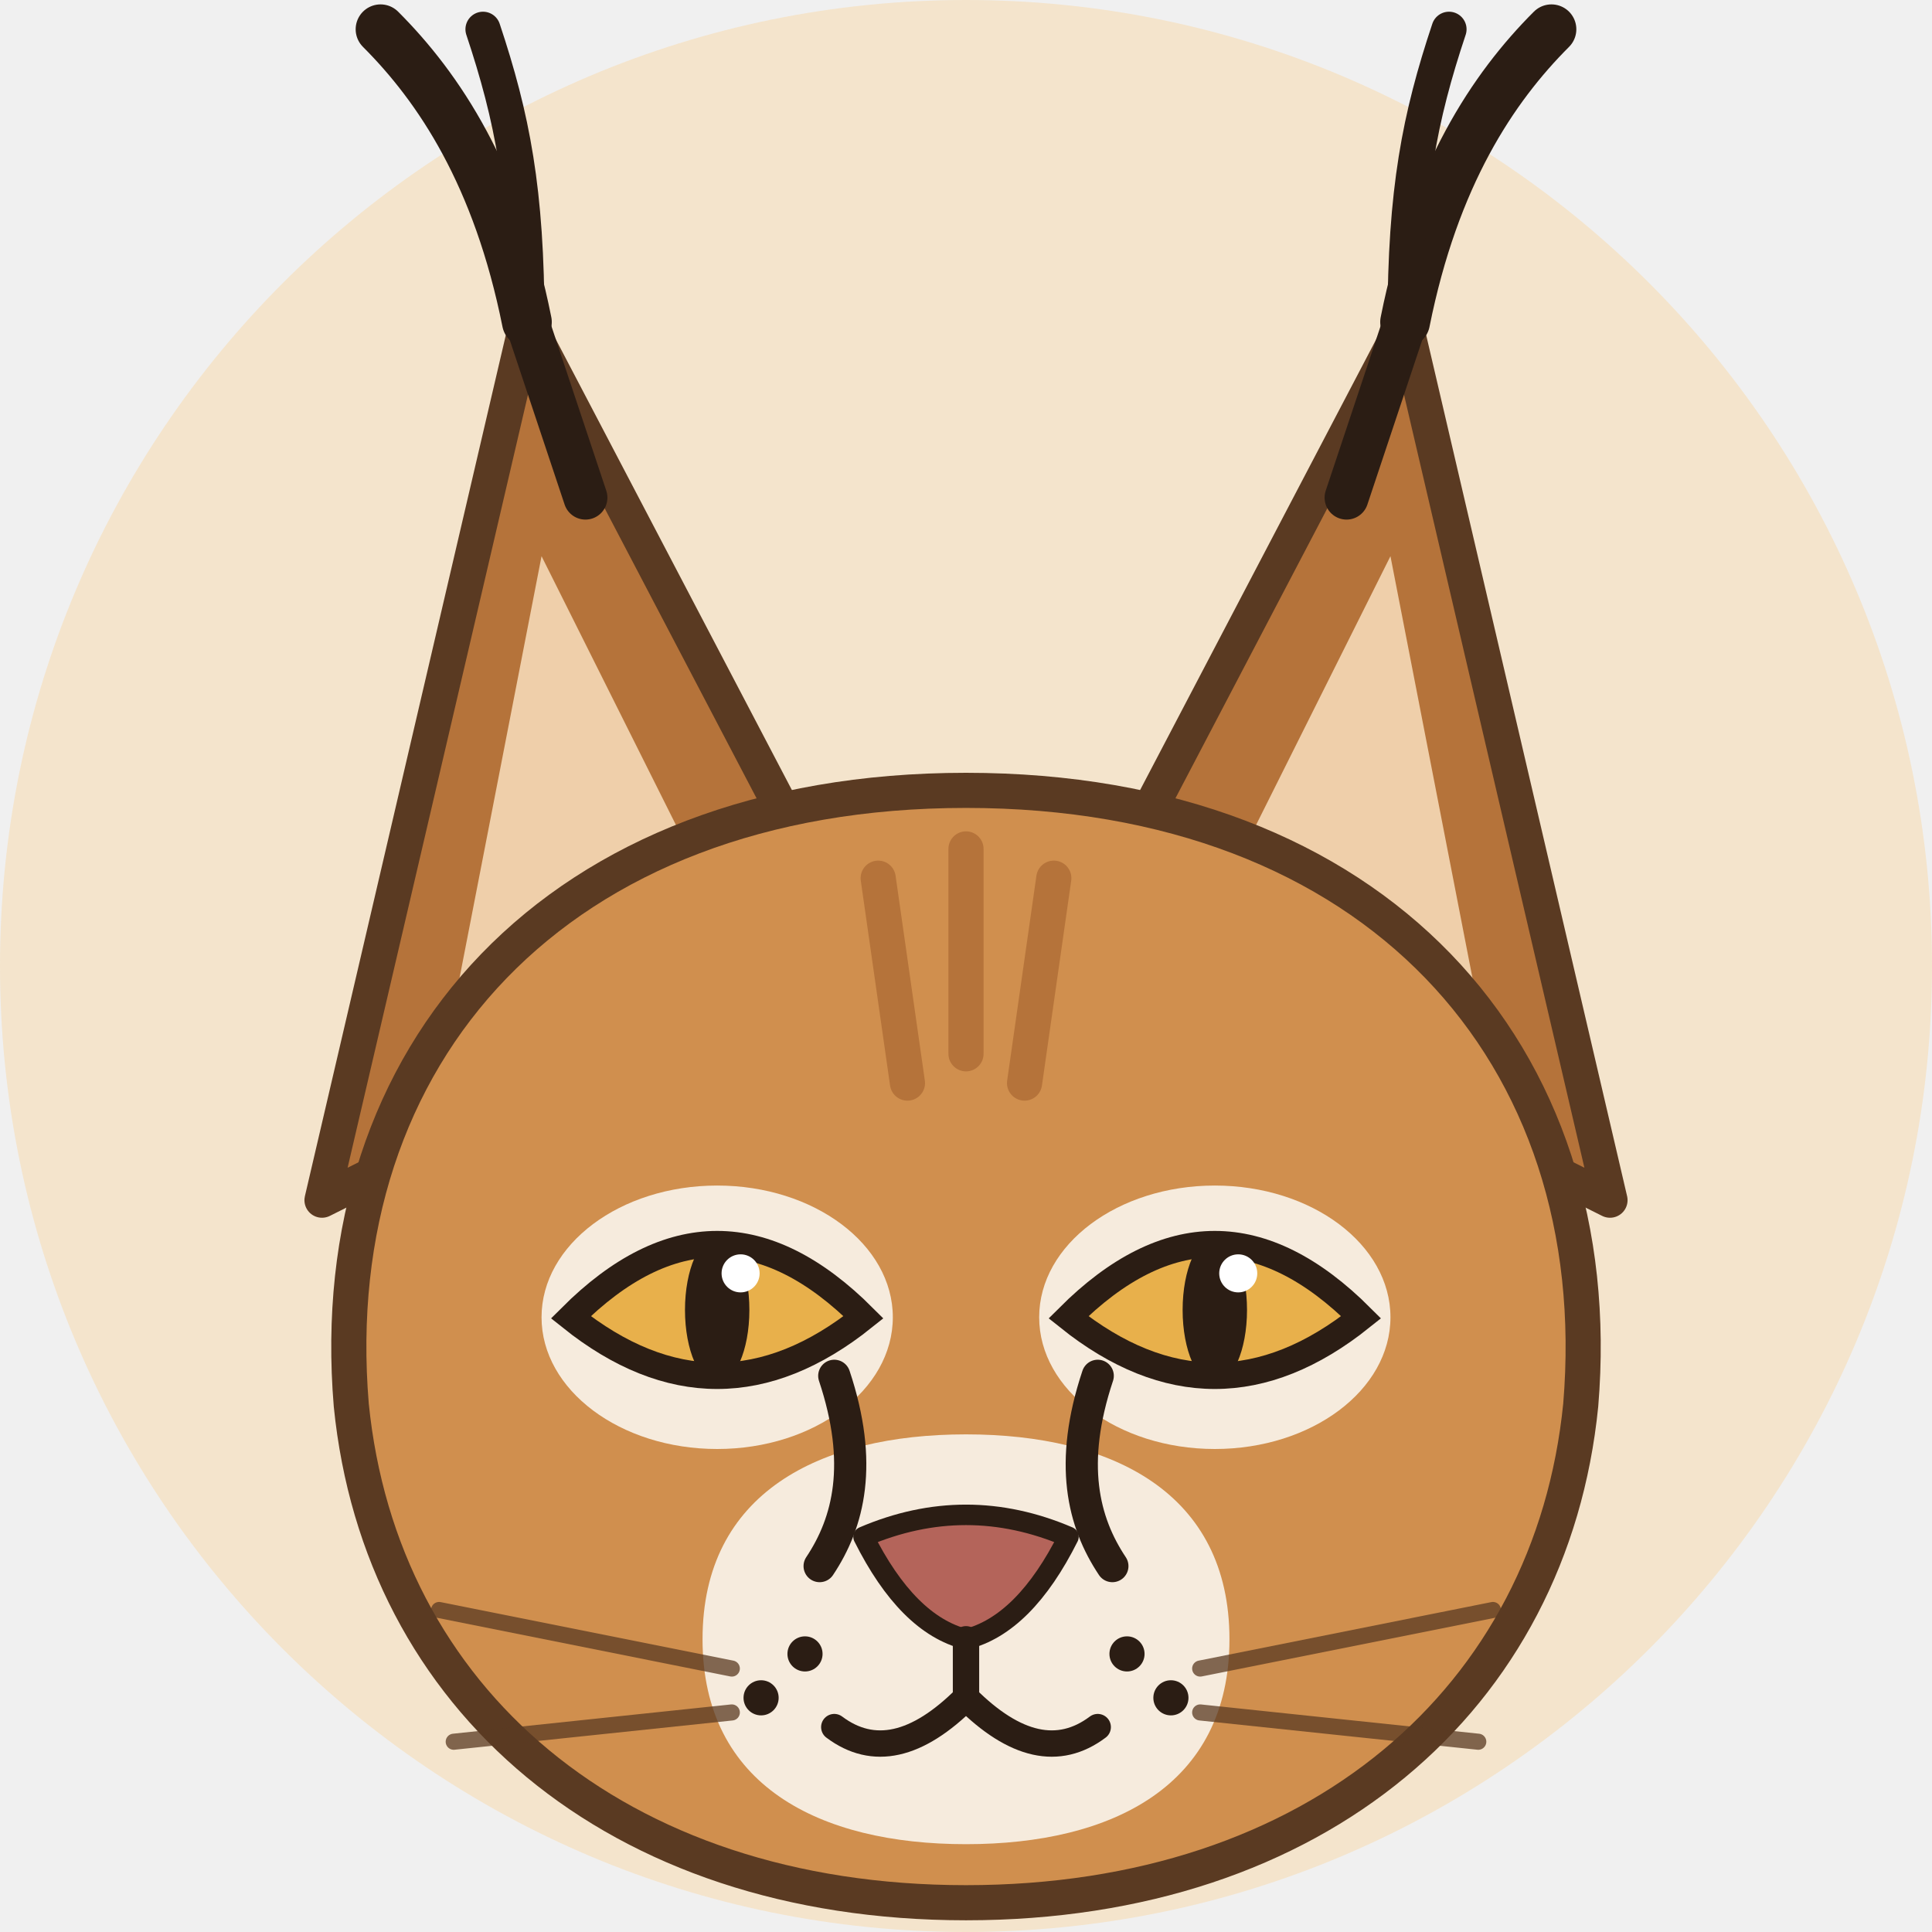
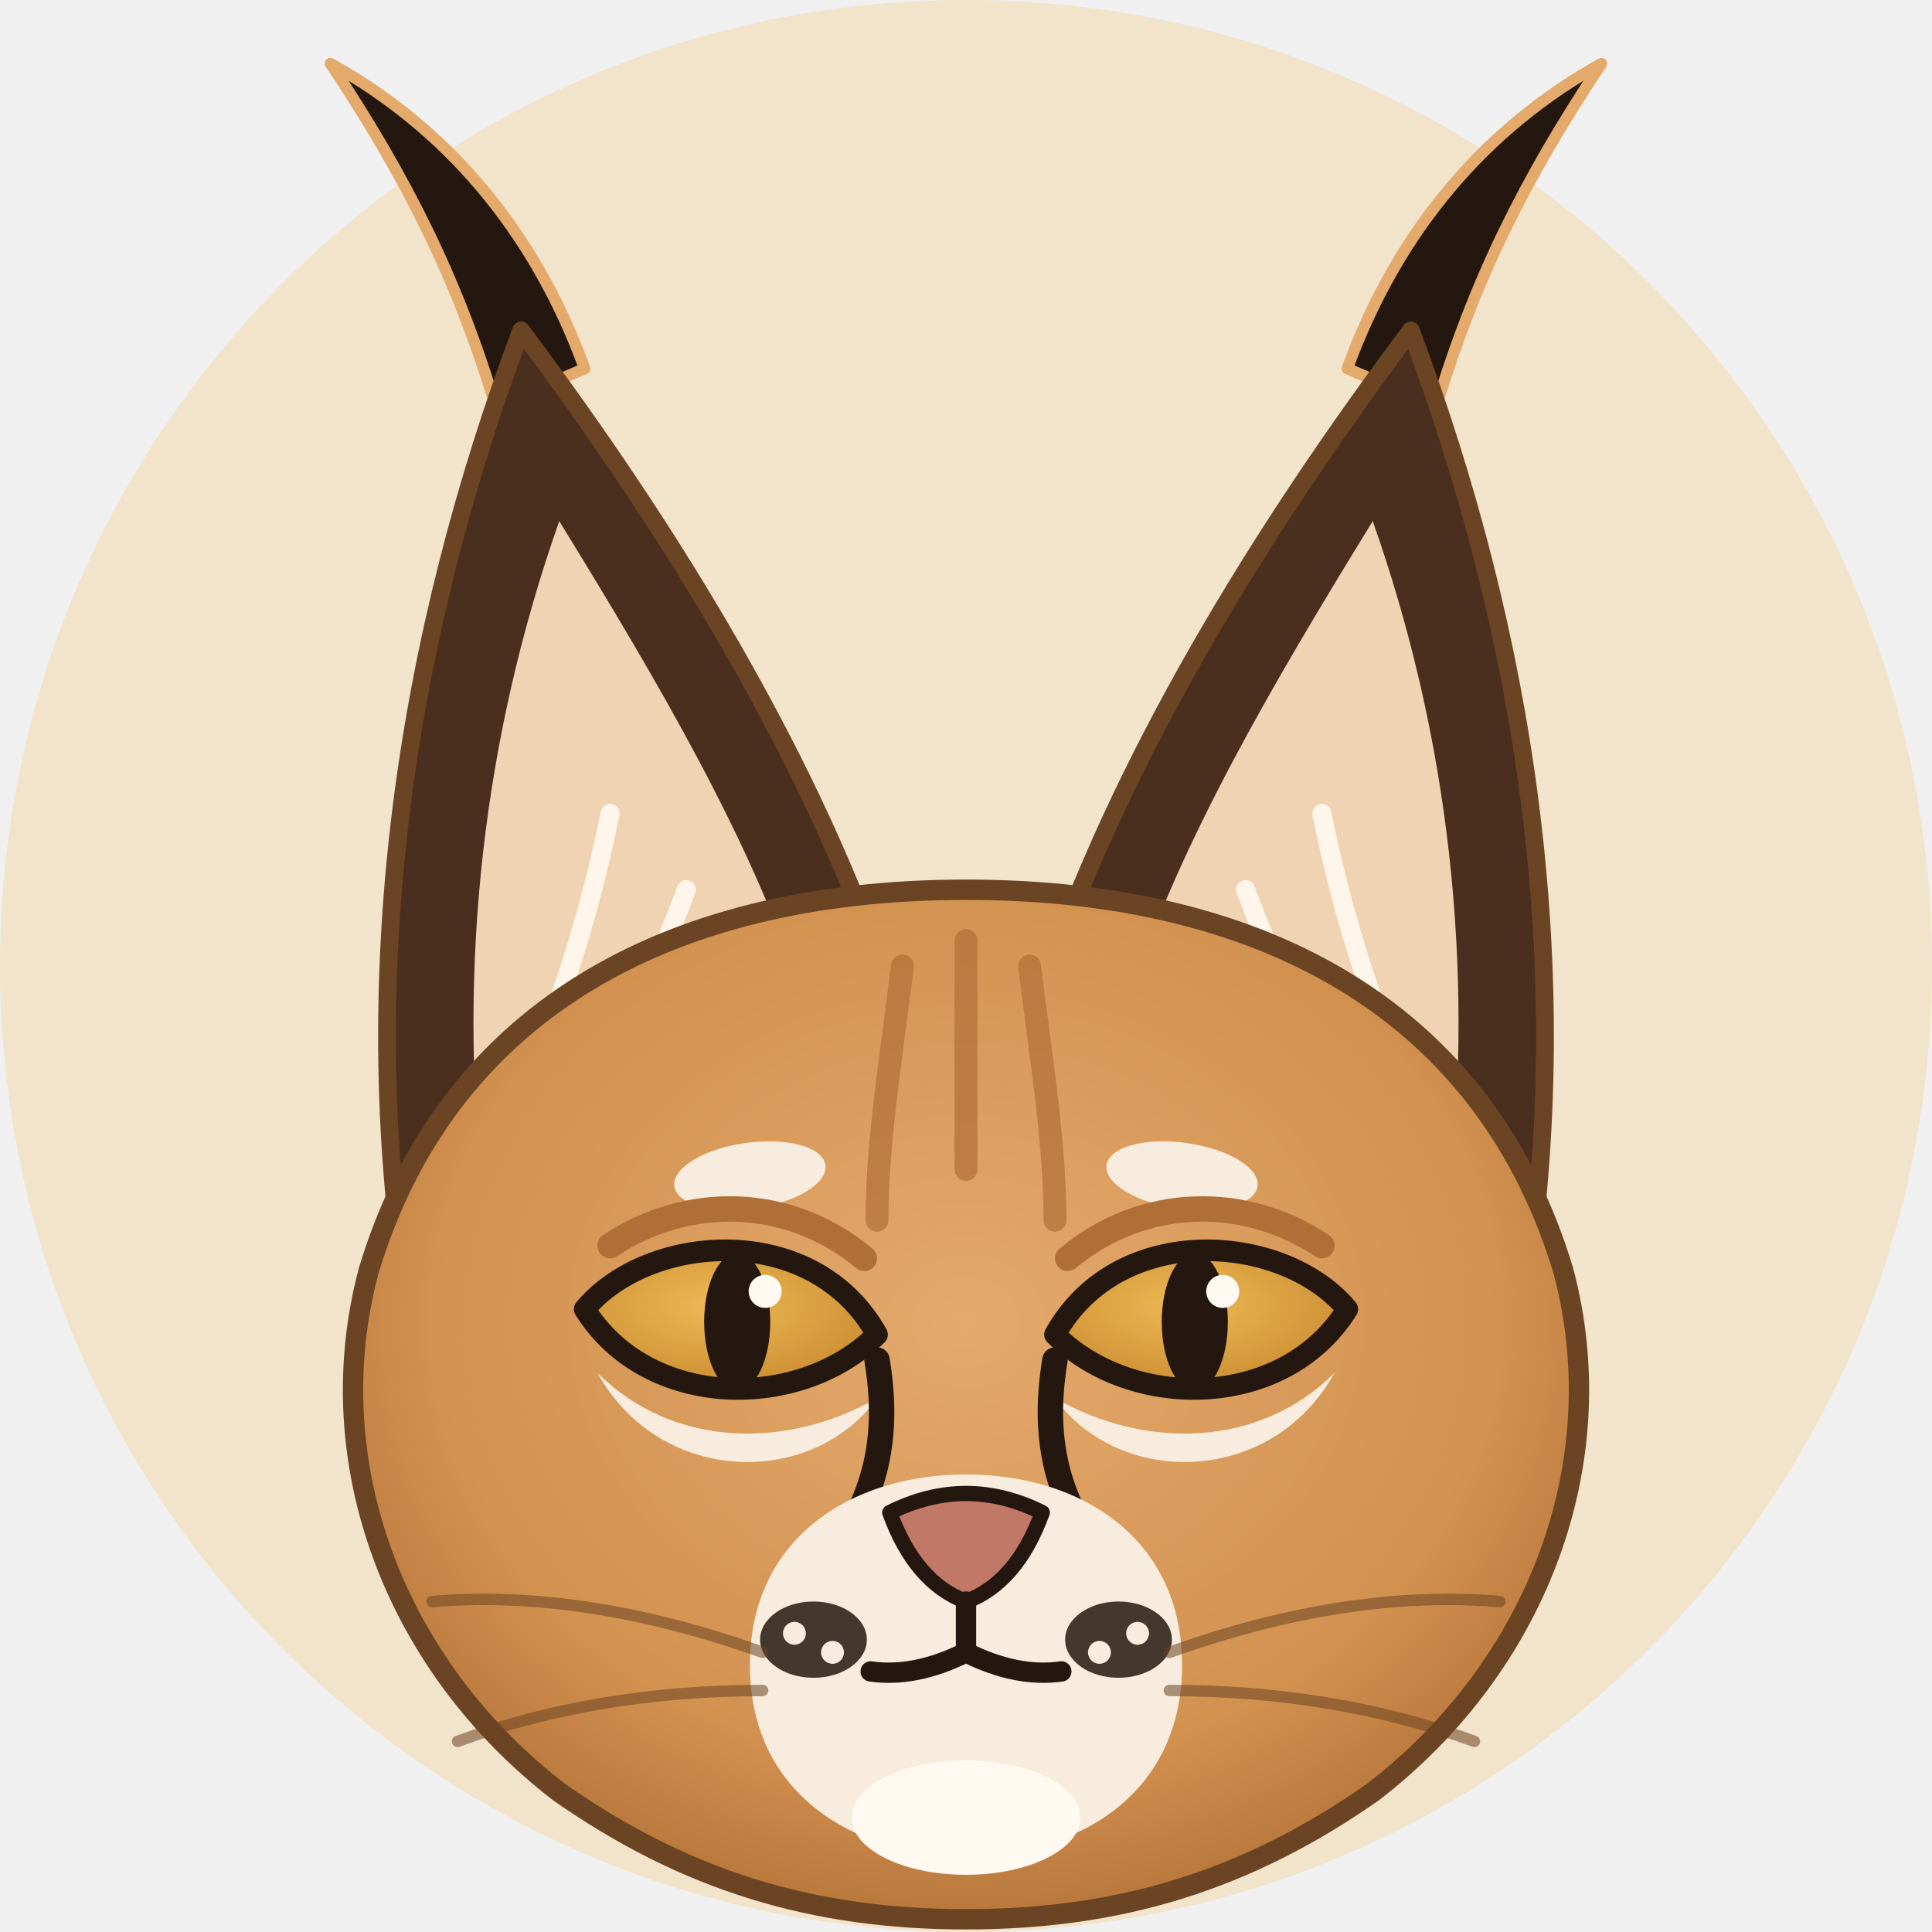
- <svg xmlns="http://www.w3.org/2000/svg" viewBox="14 -8 132 132" role="img" aria-label="Anaq, the Athar Al Anaq assistant">
-   <circle cx="80" cy="58" r="66" fill="#F4E4CC" />
-   <path d="M36 74 L50 14 L72 56 Z" fill="#B5733A" stroke="#5A3A22" stroke-width="2.4" stroke-linejoin="round" />
-   <path d="M124 74 L110 14 L88 56 Z" fill="#B5733A" stroke="#5A3A22" stroke-width="2.4" stroke-linejoin="round" />
-   <path d="M44 66 L51 30 L64 56 Z" fill="#EFCFAA" />
-   <path d="M116 66 L109 30 L96 56 Z" fill="#EFCFAA" />
-   <path d="M50 14 C48 4 44 -2 40 -6" fill="none" stroke="#2B1D14" stroke-width="3.4" stroke-linecap="round" />
-   <path d="M50 14 C50 5 49 0 47 -6" fill="none" stroke="#2B1D14" stroke-width="2.4" stroke-linecap="round" />
-   <path d="M110 14 C112 4 116 -2 120 -6" fill="none" stroke="#2B1D14" stroke-width="3.4" stroke-linecap="round" />
-   <path d="M110 14 C110 5 111 0 113 -6" fill="none" stroke="#2B1D14" stroke-width="2.4" stroke-linecap="round" />
-   <path d="M50 14 L54 26 M110 14 L106 26" stroke="#2B1D14" stroke-width="3" stroke-linecap="round" />
-   <path d="M80 46 C108 46 124 64 122 88 C120 108 104 122 80 122 C56 122 40 108 38 88 C36 64 52 46 80 46 Z" fill="#D08F4E" stroke="#5A3A22" stroke-width="2.4" />
-   <ellipse cx="63" cy="82" rx="12" ry="9" fill="#F6EBDD" />
-   <ellipse cx="97" cy="82" rx="12" ry="9" fill="#F6EBDD" />
-   <path d="M62 104 C62 94 70 90 80 90 C90 90 98 94 98 104 C98 114 90 118 80 118 C70 118 62 114 62 104 Z" fill="#F6EBDD" />
-   <path d="M74 52 L76 66 M80 50 L80 64 M86 52 L84 66" stroke="#B5733A" stroke-width="2.4" stroke-linecap="round" />
-   <path d="M53 82 Q63 72 73 82 Q63 90 53 82 Z" fill="#E8B04B" stroke="#2B1D14" stroke-width="1.8" />
-   <path d="M87 82 Q97 72 107 82 Q97 90 87 82 Z" fill="#E8B04B" stroke="#2B1D14" stroke-width="1.8" />
-   <ellipse cx="63" cy="81.5" rx="2.2" ry="5" fill="#2B1D14" />
-   <ellipse cx="97" cy="81.5" rx="2.2" ry="5" fill="#2B1D14" />
-   <circle cx="64.6" cy="79" r="1.3" fill="#FFFFFF" />
-   <circle cx="98.6" cy="79" r="1.3" fill="#FFFFFF" />
-   <path d="M71 86 C73 92 72 96 70 99 M89 86 C87 92 88 96 90 99" fill="none" stroke="#2B1D14" stroke-width="2.2" stroke-linecap="round" />
-   <path d="M73 97 Q80 94 87 97 Q84 103 80 104 Q76 103 73 97 Z" fill="#B4645A" stroke="#2B1D14" stroke-width="1.4" stroke-linejoin="round" />
-   <path d="M80 104 L80 108 M80 108 Q75 113 71 110 M80 108 Q85 113 89 110" fill="none" stroke="#2B1D14" stroke-width="1.8" stroke-linecap="round" />
-   <g fill="#2B1D14">
-     <circle cx="69" cy="105" r="1.2" />
-     <circle cx="66" cy="108" r="1.2" />
-     <circle cx="91" cy="105" r="1.2" />
-     <circle cx="94" cy="108" r="1.2" />
+ <svg xmlns="http://www.w3.org/2000/svg" viewBox="4 -14 152 152" role="img" aria-label="Anaq, the Athar Al Anaq assistant">
+   <defs>
+     <radialGradient id="anaq-head" cx="50%" cy="42%" r="62%">
+       <stop offset="0" stop-color="#E3AA6C" />
+       <stop offset="0.7" stop-color="#D2914F" />
+       <stop offset="1" stop-color="#B06F36" />
+     </radialGradient>
+     <linearGradient id="anaq-body" x1="0" y1="0" x2="0" y2="1">
+       <stop offset="0" stop-color="#D2914F" />
+       <stop offset="1" stop-color="#B06F36" />
+     </linearGradient>
+     <radialGradient id="anaq-eye" cx="45%" cy="40%" r="65%">
+       <stop offset="0" stop-color="#EDB955" />
+       <stop offset="1" stop-color="#C98A2E" />
+     </radialGradient>
+   </defs>
+   <circle cx="80" cy="62" r="76" fill="#F2E3CB" />
+   <g fill="#24170F" stroke="#E3AA6C" stroke-width="0.9" stroke-linejoin="round">
+     <path d="M43 18 C40 8 36 0 30 -9 C39 -4 46 4 50 15 Z" />
+     <path d="M117 18 C120 8 124 0 130 -9 C121 -4 114 4 110 15 Z" />
  </g>
-   <g stroke="#5A3A22" stroke-width="1.1" stroke-linecap="round" opacity="0.75">
-     <path d="M64 106 L44 102 M64 109 L45 111 M96 106 L116 102 M96 109 L115 111" />
+   <path d="M36 88 C32 62 36 36 45 12 C57 28 68 46 74 64 Z" fill="#4A2F1E" stroke="#6B4423" stroke-width="1.4" stroke-linejoin="round" />
+   <path d="M124 88 C128 62 124 36 115 12 C103 28 92 46 86 64 Z" fill="#4A2F1E" stroke="#6B4423" stroke-width="1.4" stroke-linejoin="round" />
+   <path d="M42 80 C40 62 42 44 48 27 C56 40 63 52 67 64 Z" fill="#F0D3B2" />
+   <path d="M118 80 C120 62 118 44 112 27 C104 40 97 52 93 64 Z" fill="#F0D3B2" />
+   <path d="M46 70 Q50 60 52 50 M50 74 Q55 64 58 56 M114 70 Q110 60 108 50 M110 74 Q105 64 102 56" fill="none" stroke="#FFF9F1" stroke-width="1.5" stroke-linecap="round" opacity="0.9" />
+   <path d="M80 56 C104 56 121 66 127 86 C131 101 125 117 112 127 C102 134 92 137 80 137 C68 137 58 134 48 127 C35 117 29 101 33 86 C39 66 56 56 80 56 Z" fill="url(#anaq-head)" stroke="#6B4423" stroke-width="1.6" />
+   <path d="M75 62 C74 70 73 76 73 82 M80 60 L80 78 M85 62 C86 70 87 76 87 82" fill="none" stroke="#B06F36" stroke-width="1.8" stroke-linecap="round" opacity="0.7" />
+   <g fill="#F7ECDD">
+     <ellipse cx="63" cy="78.5" rx="6" ry="2.6" transform="rotate(-8 63 78.5)" />
+     <ellipse cx="97" cy="78.5" rx="6" ry="2.6" transform="rotate(8 97 78.5)" />
+   </g>
+   <path d="M51 94 C56 103 68 103 73 96 C66 100 57 100 51 94 Z" fill="#F7ECDD" />
+   <path d="M109 94 C104 103 92 103 87 96 C94 100 103 100 109 94 Z" fill="#F7ECDD" />
+   <path d="M52 84 C58 80 66 80 72 85 M108 84 C102 80 94 80 88 85" fill="none" stroke="#B06F36" stroke-width="2" stroke-linecap="round" />
+   <path d="M50 89 C55 83 68 82 73 91 C67 97 55 97 50 89 Z" fill="url(#anaq-eye)" stroke="#24170F" stroke-width="1.7" stroke-linejoin="round" />
+   <path d="M110 89 C105 83 92 82 87 91 C93 97 105 97 110 89 Z" fill="url(#anaq-eye)" stroke="#24170F" stroke-width="1.7" stroke-linejoin="round" />
+   <ellipse cx="62" cy="90" rx="2.6" ry="5.4" fill="#24170F" />
+   <ellipse cx="98" cy="90" rx="2.6" ry="5.4" fill="#24170F" />
+   <g fill="#FFF9F1">
+     <circle cx="64.2" cy="87.6" r="1.3" />
+     <circle cx="100.2" cy="87.6" r="1.3" />
+   </g>
+   <path d="M73 93 C74 99 73 104 69 109 M87 93 C86 99 87 104 91 109" fill="none" stroke="#24170F" stroke-width="2" stroke-linecap="round" />
+   <path d="M63 117 C63 107 71 102 80 102 C89 102 97 107 97 117 C97 127 89 132 80 132 C71 132 63 127 63 117 Z" fill="#F7ECDD" />
+   <g fill="#24170F" opacity="0.85">
+     <ellipse cx="68" cy="115" rx="4.2" ry="3" />
+     <ellipse cx="92" cy="115" rx="4.2" ry="3" />
+   </g>
+   <g fill="#F7ECDD">
+     <circle cx="66.5" cy="114.5" r="0.9" />
+     <circle cx="69.5" cy="116" r="0.9" />
+     <circle cx="93.5" cy="114.5" r="0.9" />
+     <circle cx="90.5" cy="116" r="0.9" />
+   </g>
+   <ellipse cx="80" cy="129" rx="9" ry="4.5" fill="#FFF9F1" />
+   <path d="M74 105 Q80 102 86 105 Q84 110.5 80 112 Q76 110.5 74 105 Z" fill="#C27866" stroke="#24170F" stroke-width="1.2" stroke-linejoin="round" />
+   <path d="M80 112 L80 116 M80 116 Q76 118 72.5 117.5 M80 116 Q84 118 87.5 117.5" fill="none" stroke="#24170F" stroke-width="1.6" stroke-linecap="round" stroke-linejoin="round" />
+   <g fill="none" stroke="#6B4423" stroke-width="0.9" stroke-linecap="round" opacity="0.55">
+     <path d="M64 116 Q50 111 38 112 M64 119 Q51 119 40 123 M96 116 Q110 111 122 112 M96 119 Q109 119 120 123" />
  </g>
</svg>
